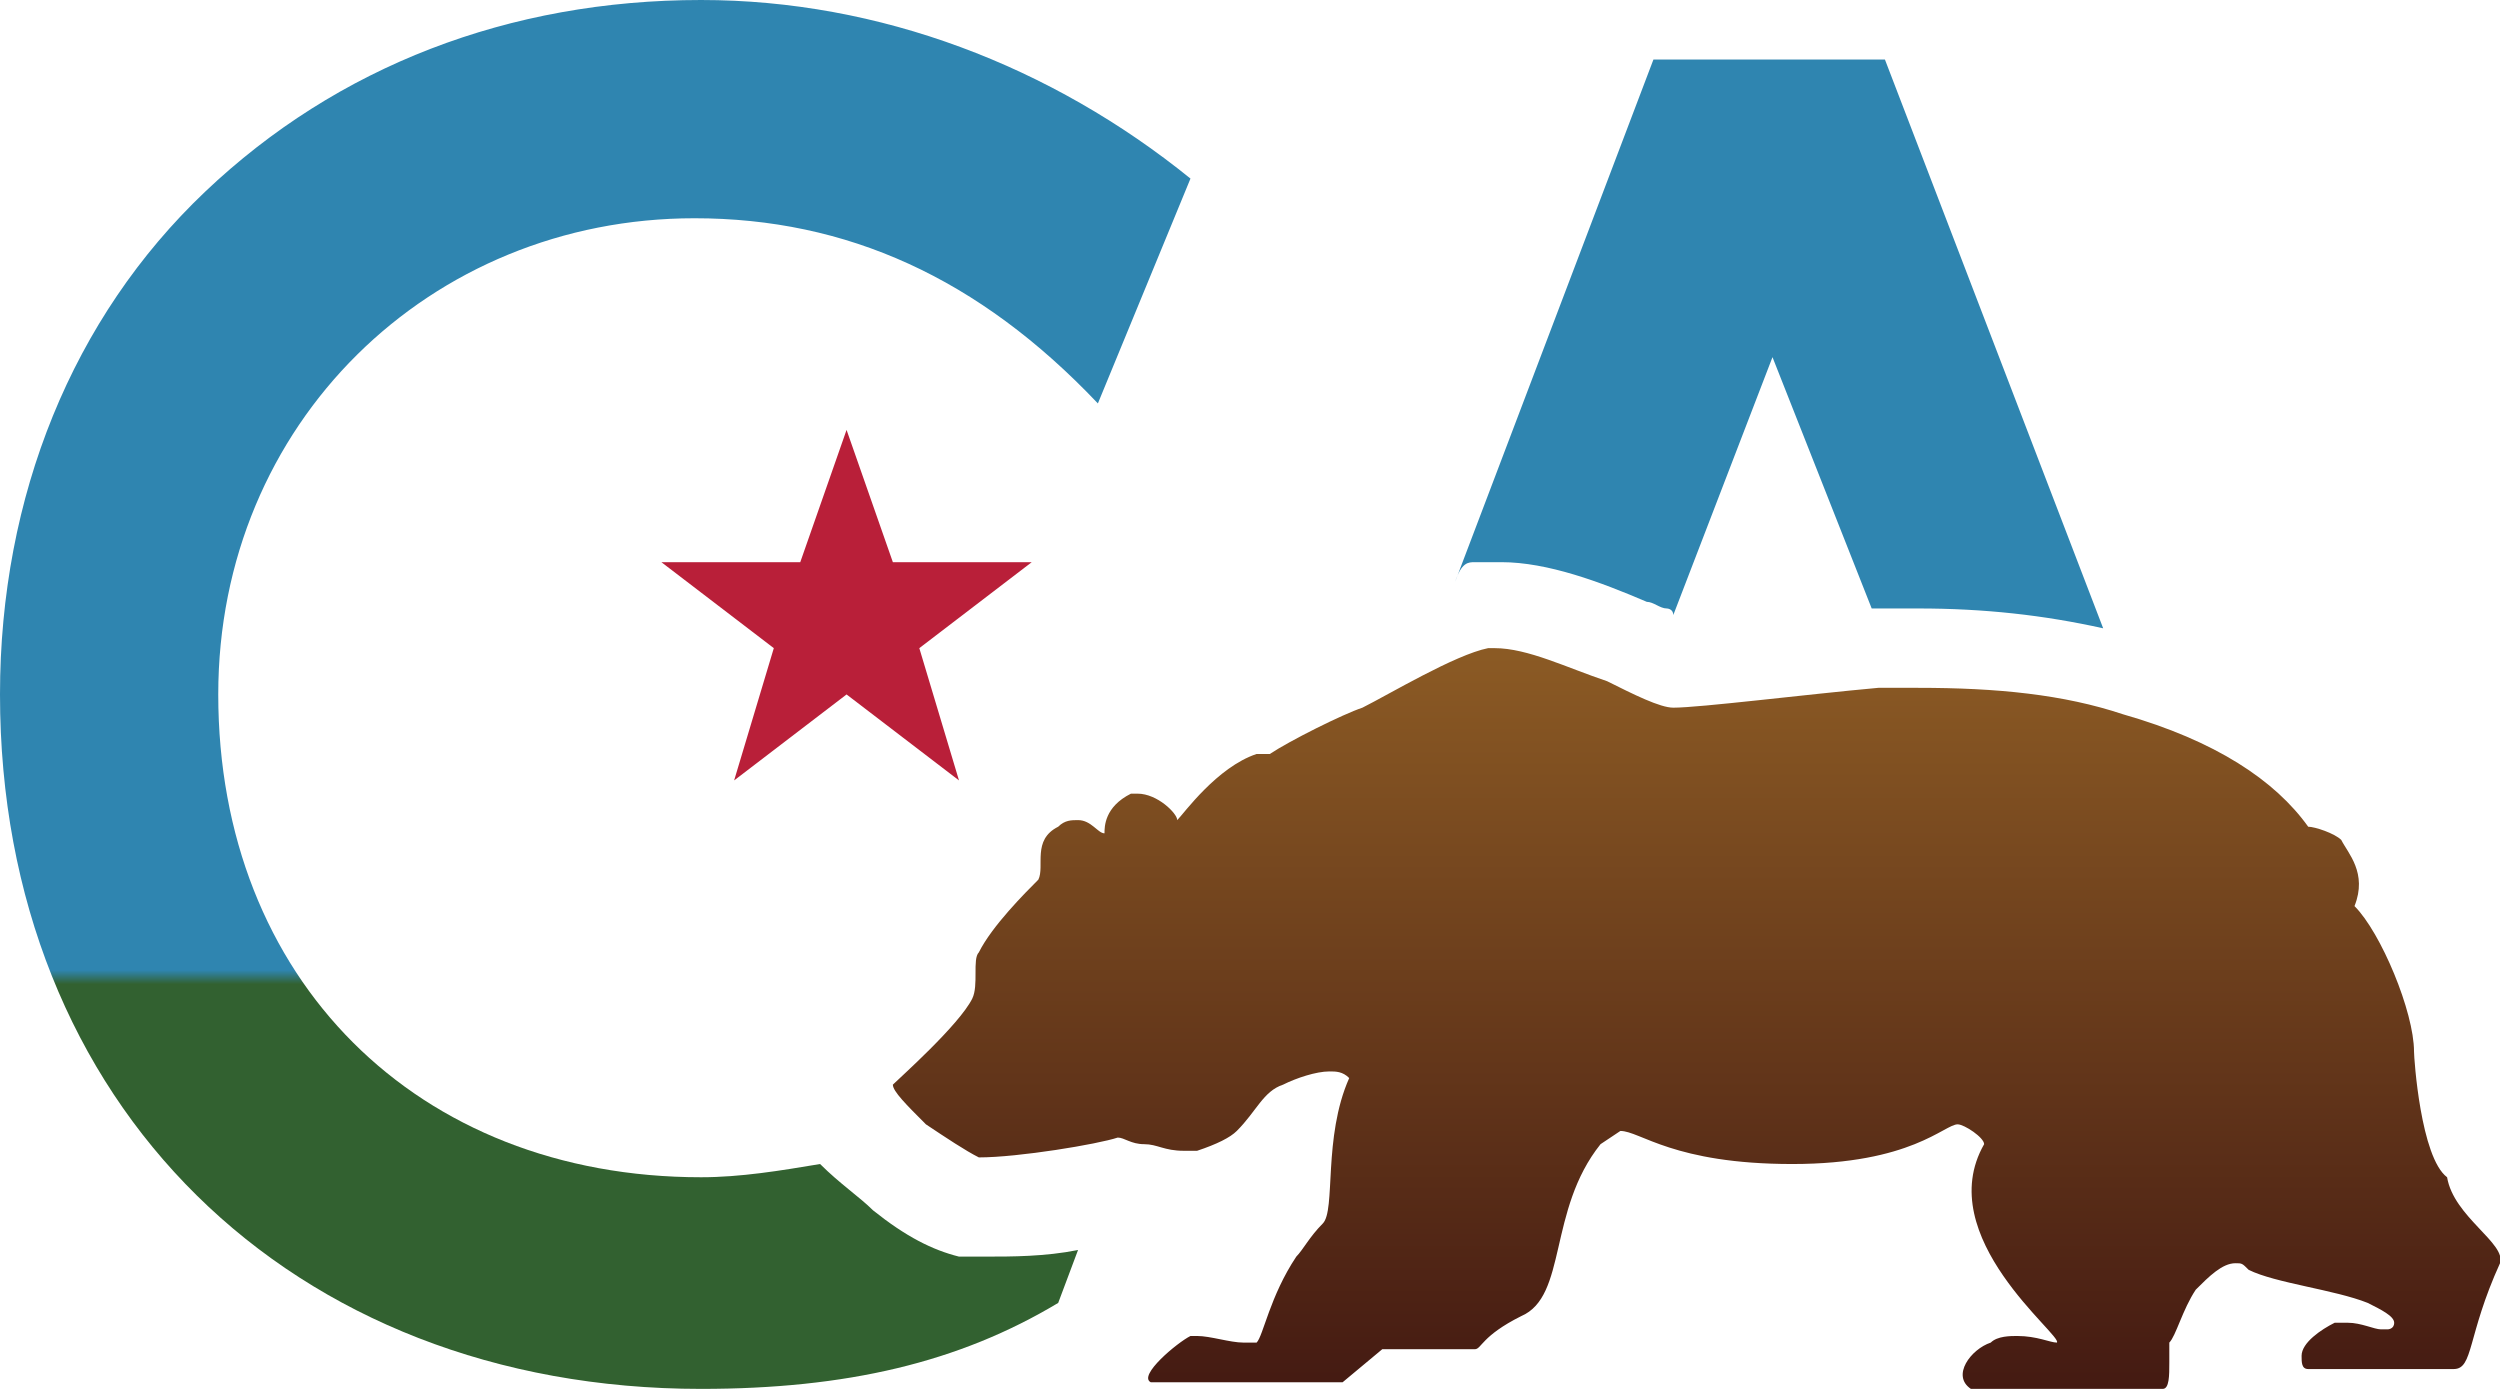
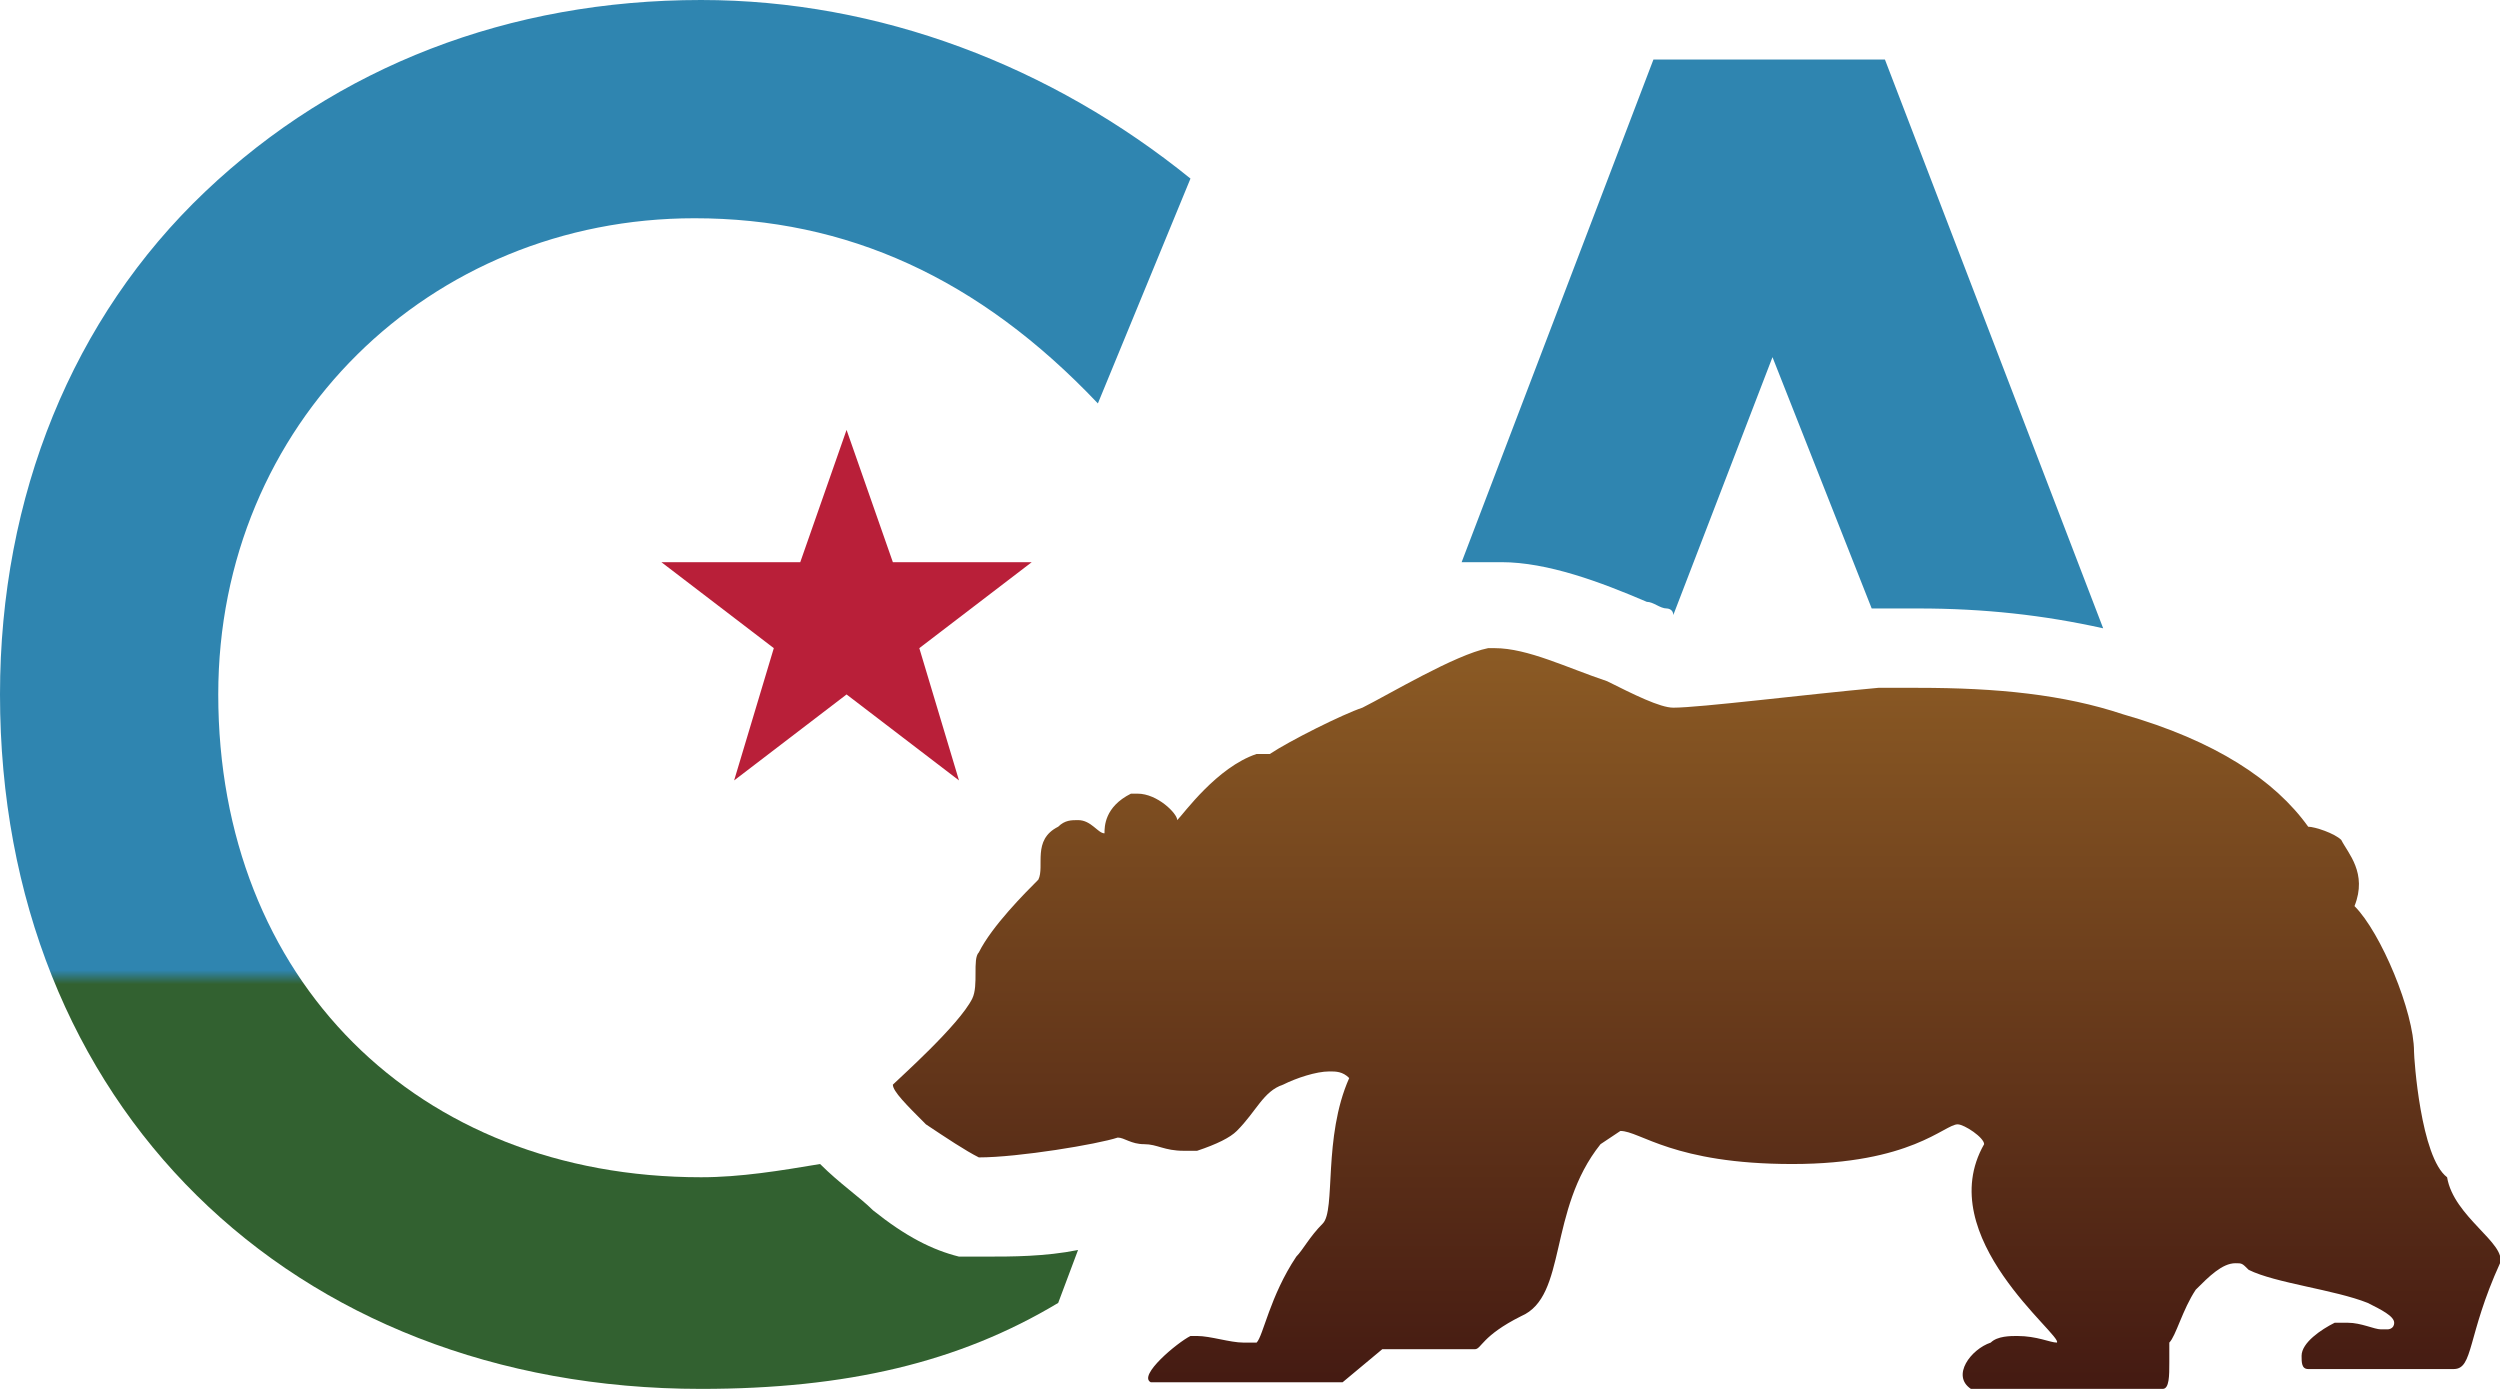
<svg xmlns="http://www.w3.org/2000/svg" viewBox="0 15 378 210">
  <defs>
    <linearGradient id="grad0" gradientUnits="userSpaceOnUse" x2="0" y2="210">
      <stop offset="77%" stop-color="#2f85b0" />
      <stop offset="78%" stop-color="#326130" />
    </linearGradient>
    <linearGradient id="grad1" gradientUnits="userSpaceOnUse" y1="149" x2="0" y2="38" gradientTransform="matrix(1 0 0 -1 0 263)">
      <stop offset="0" stop-color="#8B5A24" />
      <stop offset="1" stop-color="#441A12" />
    </linearGradient>
  </defs>
  <path fill="#B91F39" d="M135 100l-7 -20l-7 20h-21l17 13l-6 20l17 -13l17 13l-6 -20l17 -13h-21Z" />
  <g fill="url(#grad0)">
-     <path d="M223 100c2 0 3 0 4 0c7 0 15 3 22 6c1 0 2 1 3 1c0 0 1 0 1 1l15-39l15 38c1 0 1 0 2 0c1 0 3 0 4 0c0 0 1 0 1 0c10 0 19 1 28 3l-33-86H250l-30 79C221 100 222 100 223 100z" />
+     <path d="M223 100c2 0 3 0 4 0c7 0 15 3 22 6c1 0 2 1 3 1c0 0 1 0 1 1l15-39l15 38c1 0 1 0 2 0c1 0 3 0 4 0c0 0 1 0 1 0c10 0 19 1 28 3l-33-86H250l-29 76Z" />
    <path d="M106 225c22 0 39-4 54-13l3-8c-5 1-10 1-14 1h-2l-2 0c-4-1-8-3-13-7c-2-2-5-4-8-7c-6 1-12 2-18 2c-43 0-73-30-73-73c0-41 32-72 72-72c23 0 43 9 61 28L180 42c-21-17-47-27-74-27c-29 0-55 10-75 29C11 63 0 90 0 120C0 182 44 225 106 225z" />
  </g>
  <path fill="url(#grad1)" d="M365 174c0-6-5-18-9-22c2-5-1-8-2-10c-1-1-4-2-5-2c-5-7-14-13-28-17c-9-3-19-4-31-4c-1 0-1 0-2 0c-1 0-2 0-4 0c-11 1-27 3-31 3c-2 0-6-2-10-4c-6-2-12-5-17-5c-1 0-1 0-1 0c-5 1-15 7-19 9c-3 1-11 5-14 7c-1 0-2 0-2 0c-6 2-11 9-12 10c0-1-3-4-6-4c0 0-1 0-1 0c-4 2-4 5-4 6c-1 0-2-2-4-2c-1 0-2 0-3 1c-4 2-2 6-3 8c-2 2-7 7-9 11c-1 1 0 5-1 7c-2 4-11 12-12 13c0 1 2 3 5 6c3 2 6 4 8 5c6 0 18-2 21-3c1 0 2 1 4 1c2 0 3 1 6 1c1 0 1 0 2 0c3-1 5-2 6-3c3-3 4-6 7-7c2-1 5-2 7-2c1 0 2 0 3 1C200 187 202 198 200 200c-2 2-3 4-4 5c-4 6-5 12-6 13c-1 0-1 0-2 0c-2 0-5-1-7-1c-1 0-1 0-1 0c-2 1-8 6-6 7c1 0 10 0 20 0h9c0 0 6-5 6-5h14c1 0 1-2 7-5c7-3 4-16 12-26c0 0 3-2 3-2c3 0 8 5 26 5c18 0 23-6 25-6c1 0 4 2 4 3c-8 14 12 29 11 30c-1 0-3-1-6-1c-1 0-3 0-4 1c-3 1-6 5-3 7c1 0 9 0 17 0c5 0 9 0 12 0c1 0 1-2 1-4c0-1 0-2 0-3c1-1 2-5 4-8c2-2 4-4 6-4c1 0 1 0 2 1c4 2 13 3 18 5c2 1 4 2 4 3c0 1-1 1-1 1c0 0-1 0-1 0c-1 0-3-1-5-1c-1 0-2 0-2 0c-2 1-5 3-5 5c0 1 0 2 1 2h22c3 0 2-5 7-16c1-3-7-7-8-13C366 190 365 175 365 174z" />
</svg>
